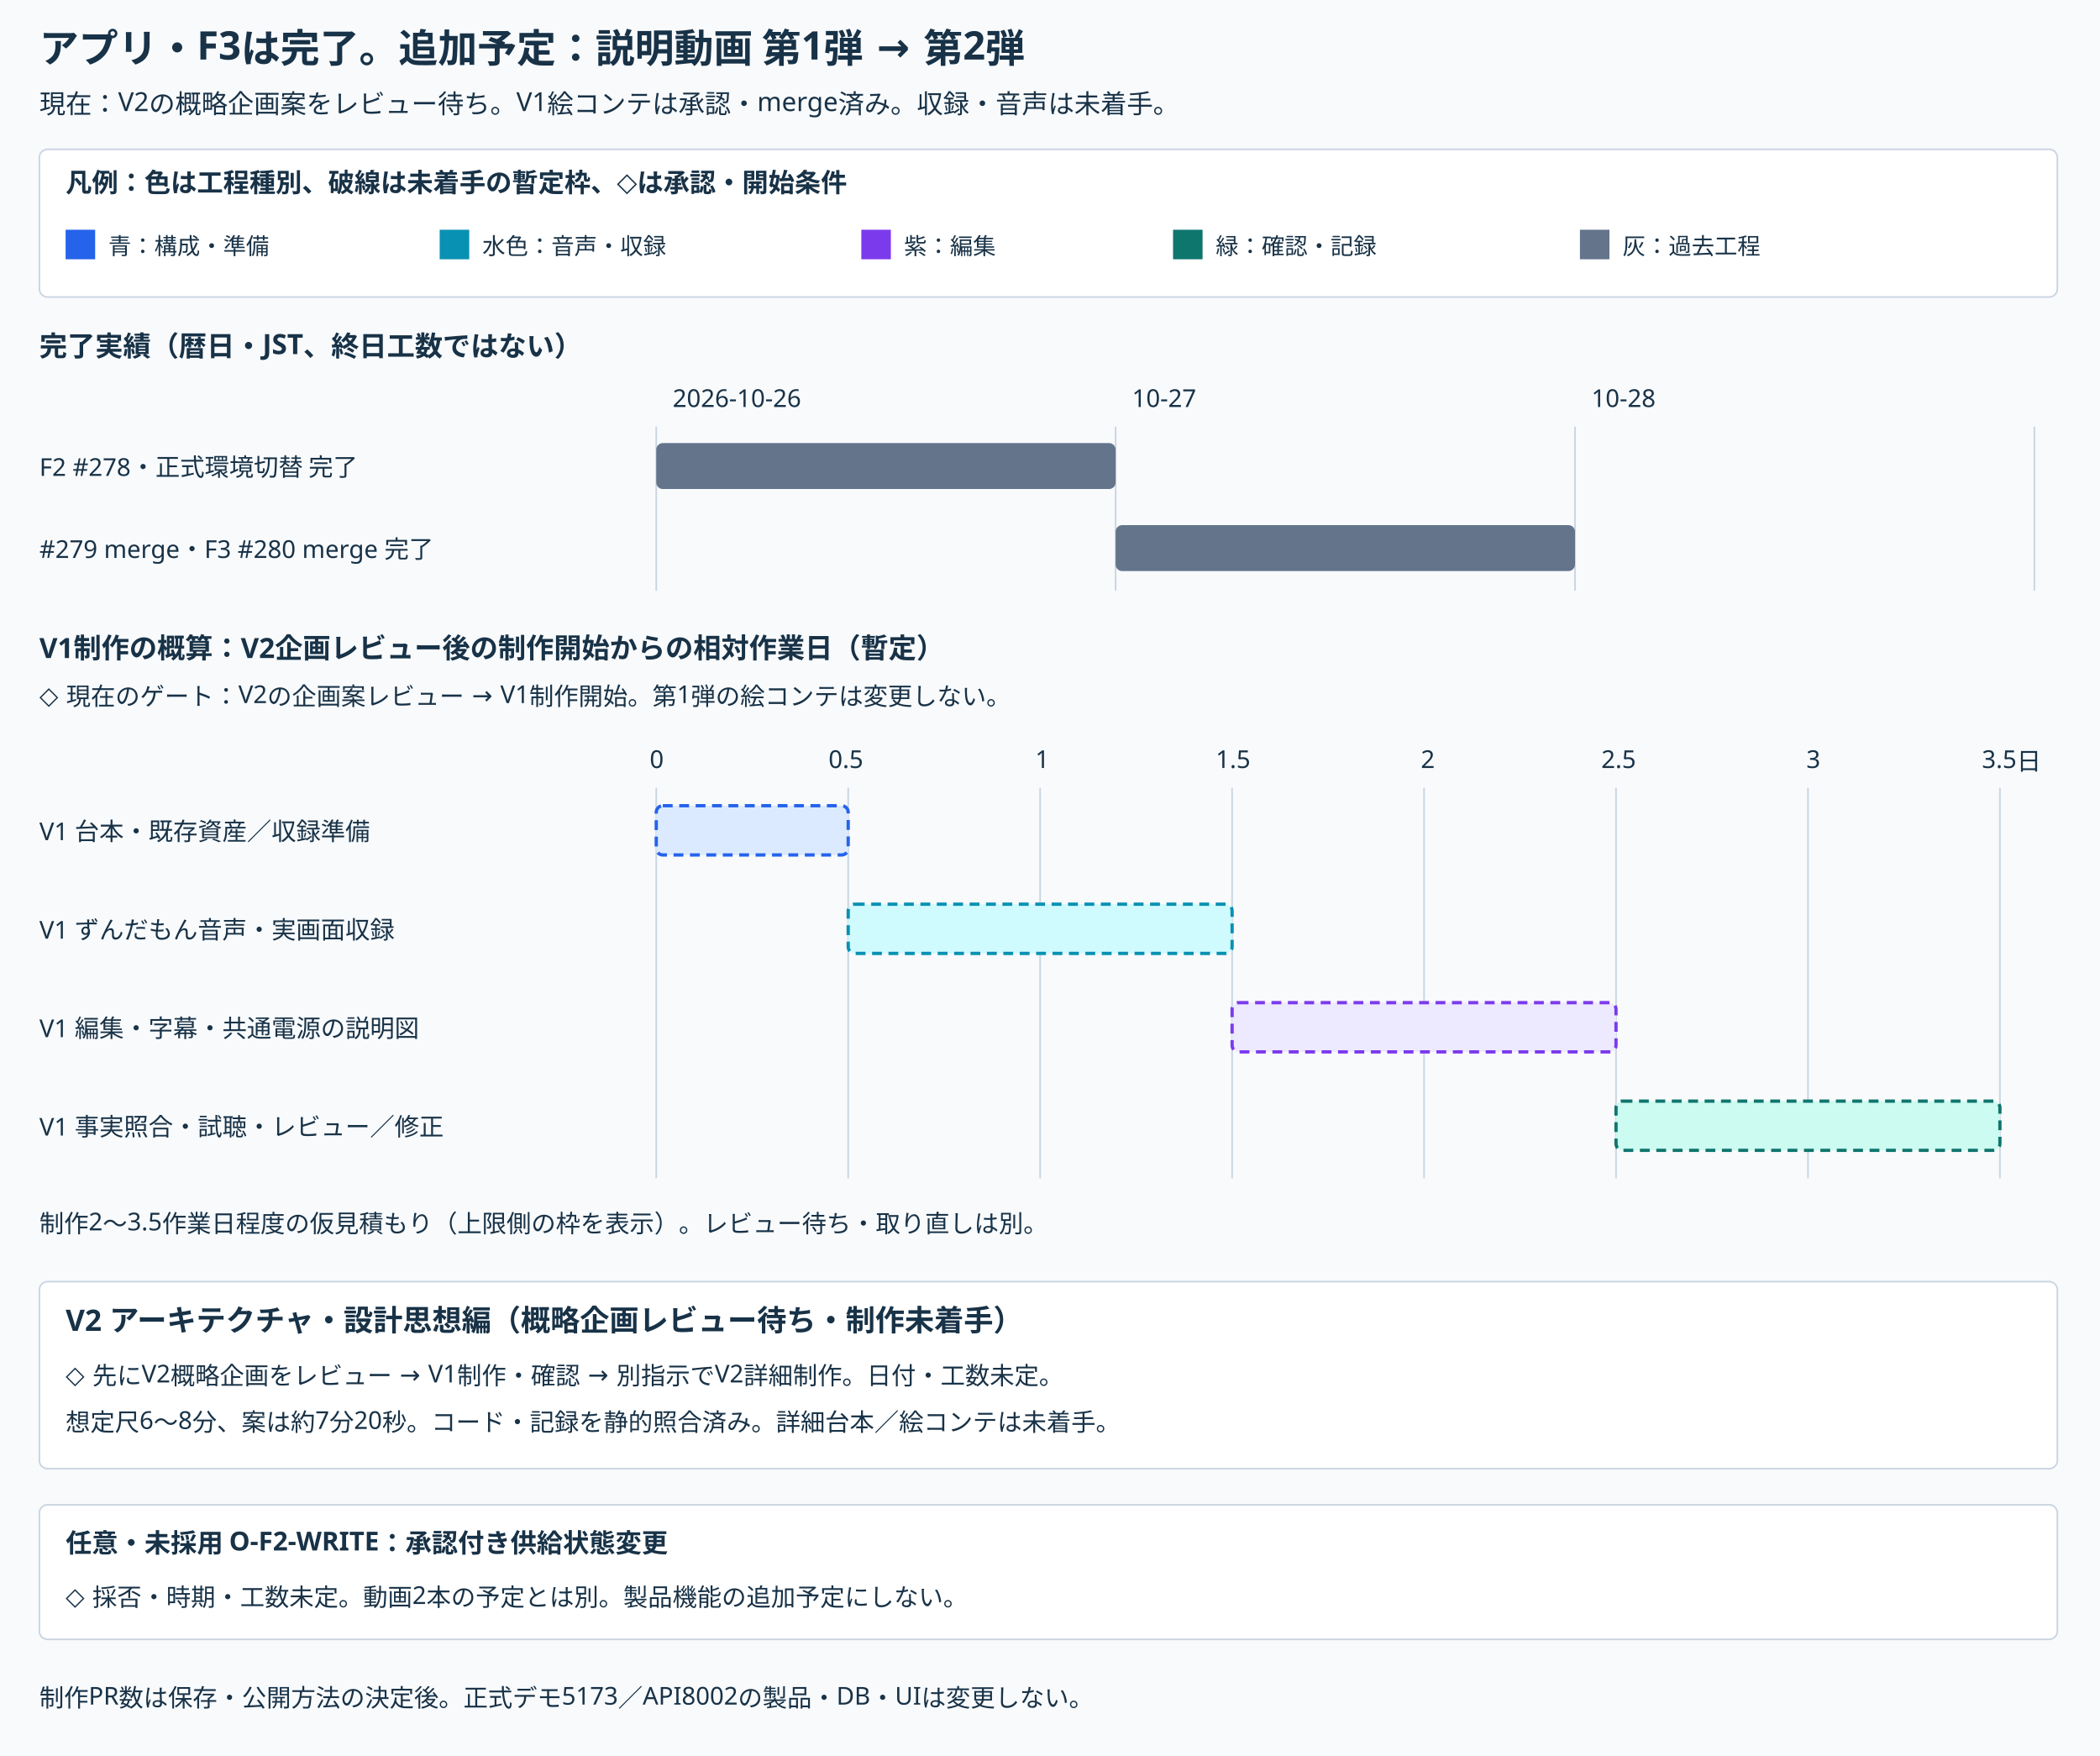
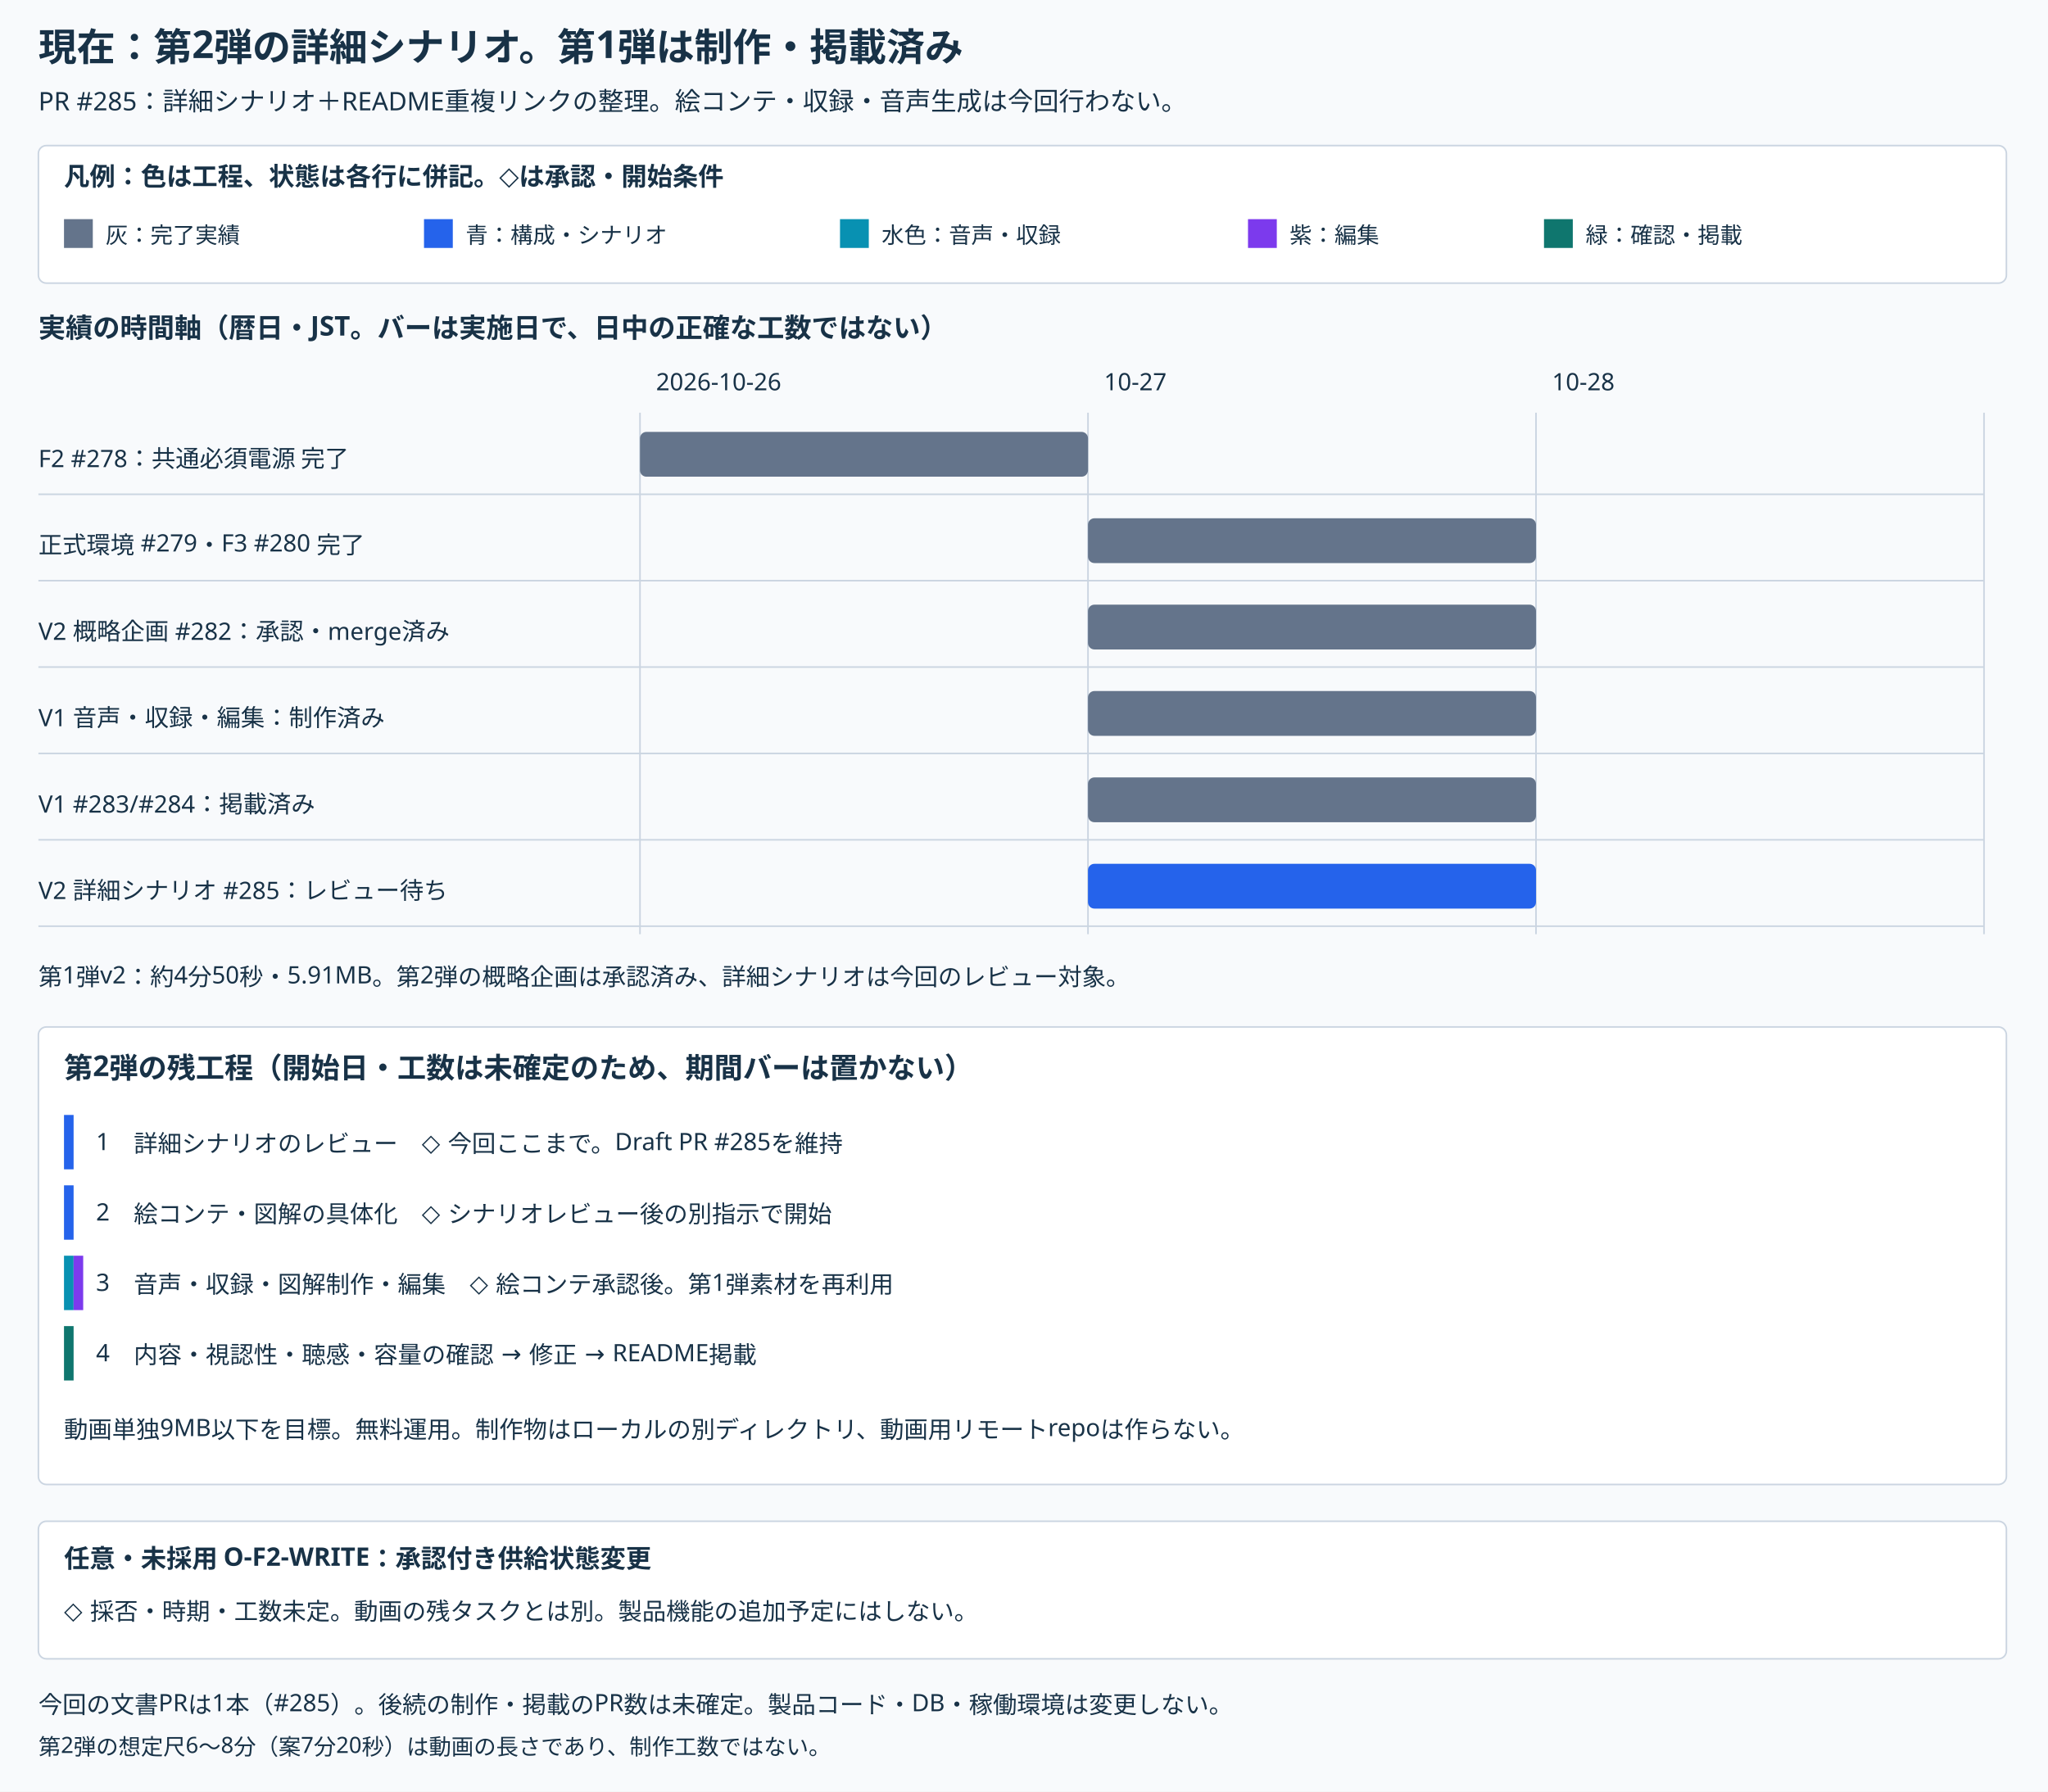
- <svg xmlns="http://www.w3.org/2000/svg" width="1280" height="1070" viewBox="0 0 1280 1070" role="img" aria-labelledby="title desc">
-   <rect width="1280" height="1070" fill="#f8fafc" />
+ <svg xmlns="http://www.w3.org/2000/svg" width="1280" height="1120" viewBox="0 0 1280 1120" role="img" aria-labelledby="title desc">
+   <rect width="1280" height="1120" fill="#f8fafc" />
  <g font-family="sans-serif" fill="#183247">
-     <text x="24" y="38" font-size="24" font-weight="bold">アプリ・F3は完了。追加予定：説明動画 第1弾 → 第2弾</text>
-     <text x="24" y="69" font-size="16">現在：V2の概略企画案をレビュー待ち。V1絵コンテは承認・merge済み。収録・音声は未着手。</text>
-     <rect x="24" y="91" width="1230" height="90" rx="5" fill="white" stroke="#cbd5e1" />
-     <text x="40" y="117" font-size="16" font-weight="bold">凡例：色は工程種別、破線は未着手の暫定枠、◇は承認・開始条件</text>
+     <text x="24" y="38" font-size="24" font-weight="bold">現在：第2弾の詳細シナリオ。第1弾は制作・掲載済み</text>
+     <text x="24" y="69" font-size="16">PR #285：詳細シナリオ＋README重複リンクの整理。絵コンテ・収録・音声生成は今回行わない。</text>
+     <rect x="24" y="91" width="1230" height="86" rx="5" fill="white" stroke="#cbd5e1" />
+     <text x="40" y="116" font-size="16" font-weight="bold">凡例：色は工程、状態は各行に併記。◇は承認・開始条件</text>
    <g font-size="14">
-       <rect x="40" y="140" width="18" height="18" fill="#2563eb" />
-       <text x="66" y="155">青：構成・準備</text>
-       <rect x="268" y="140" width="18" height="18" fill="#0891b2" />
-       <text x="294" y="155">水色：音声・収録</text>
-       <rect x="525" y="140" width="18" height="18" fill="#7c3aed" />
-       <text x="551" y="155">紫：編集</text>
-       <rect x="715" y="140" width="18" height="18" fill="#0f766e" />
-       <text x="741" y="155">緑：確認・記録</text>
-       <rect x="963" y="140" width="18" height="18" fill="#64748b" />
-       <text x="989" y="155">灰：過去工程</text>
+       <rect x="40" y="137" width="18" height="18" fill="#64748b" />
+       <text x="66" y="152">灰：完了実績</text>
+       <rect x="265" y="137" width="18" height="18" fill="#2563eb" />
+       <text x="291" y="152">青：構成・シナリオ</text>
+       <rect x="525" y="137" width="18" height="18" fill="#0891b2" />
+       <text x="551" y="152">水色：音声・収録</text>
+       <rect x="780" y="137" width="18" height="18" fill="#7c3aed" />
+       <text x="806" y="152">紫：編集</text>
+       <rect x="965" y="137" width="18" height="18" fill="#0f766e" />
+       <text x="991" y="152">緑：確認・掲載</text>
    </g>
-     <text x="24" y="217" font-size="17" font-weight="bold">完了実績（暦日・JST、終日工数ではない）</text>
+     <text x="24" y="211" font-size="17" font-weight="bold">実績の時間軸（暦日・JST。バーは実施日で、日中の正確な工数ではない）</text>
    <g font-size="15">
-       <text x="410" y="248">2026-10-26</text>
-       <text x="690" y="248">10-27</text>
-       <text x="970" y="248">10-28</text>
+       <text x="410" y="244">2026-10-26</text>
+       <text x="690" y="244">10-27</text>
+       <text x="970" y="244">10-28</text>
    </g>
    <g stroke="#cbd5e1">
-       <path d="M400 260V360 M680 260V360 M960 260V360 M1240 260V360" />
+       <path d="M400 258V584 M680 258V584 M960 258V584 M1240 258V584" />
+       <path d="M24 309H1240 M24 363H1240 M24 417H1240 M24 471H1240 M24 525H1240 M24 579H1240" />
    </g>
    <g font-size="15">
-       <text x="24" y="290">F2 #278・正式環境切替 完了</text>
+       <text x="24" y="292">F2 #278：共通必須電源 完了</text>
      <rect x="400" y="270" width="280" height="28" fill="#64748b" rx="4" />
-       <text x="24" y="340">#279 merge・F3 #280 merge 完了</text>
-       <rect x="680" y="320" width="280" height="28" fill="#64748b" rx="4" />
+       <text x="24" y="346">正式環境 #279・F3 #280 完了</text>
+       <rect x="680" y="324" width="280" height="28" fill="#64748b" rx="4" />
+       <text x="24" y="400">V2 概略企画 #282：承認・merge済み</text>
+       <rect x="680" y="378" width="280" height="28" fill="#64748b" rx="4" />
+       <text x="24" y="454">V1 音声・収録・編集：制作済み</text>
+       <rect x="680" y="432" width="280" height="28" fill="#64748b" rx="4" />
+       <text x="24" y="508">V1 #283/#284：掲載済み</text>
+       <rect x="680" y="486" width="280" height="28" fill="#64748b" rx="4" />
+       <text x="24" y="562">V2 詳細シナリオ #285：レビュー待ち</text>
+       <rect x="680" y="540" width="280" height="28" fill="#2563eb" rx="4" />
    </g>
-     <text x="24" y="401" font-size="17" font-weight="bold">V1制作の概算：V2企画レビュー後の制作開始からの相対作業日（暫定）</text>
-     <text x="24" y="429" font-size="15">◇ 現在のゲート：V2の企画案レビュー → V1制作開始。第1弾の絵コンテは変更しない。</text>
+     <text x="24" y="616" font-size="15">第1弾v2：約4分50秒・5.91MB。第2弾の概略企画は承認済み、詳細シナリオは今回のレビュー対象。</text>
+     <rect x="24" y="642" width="1230" height="286" rx="5" fill="white" stroke="#cbd5e1" />
+     <text x="40" y="674" font-size="18" font-weight="bold">第2弾の残工程（開始日・工数は未確定のため、期間バーは置かない）</text>
    <g font-size="15">
-       <text x="396" y="468">0</text>
-       <text x="505" y="468">0.5</text>
-       <text x="631" y="468">1</text>
-       <text x="741" y="468">1.5</text>
-       <text x="866" y="468">2</text>
-       <text x="976" y="468">2.5</text>
-       <text x="1101" y="468">3</text>
-       <text x="1208" y="468">3.5日</text>
+       <rect x="40" y="697" width="6" height="34" fill="#2563eb" />
+       <text x="60" y="719">1　詳細シナリオのレビュー　◇ 今回ここまで。Draft PR #285を維持</text>
+       <rect x="40" y="741" width="6" height="34" fill="#2563eb" />
+       <text x="60" y="763">2　絵コンテ・図解の具体化　◇ シナリオレビュー後の別指示で開始</text>
+       <rect x="40" y="785" width="6" height="34" fill="#0891b2" />
+       <rect x="46" y="785" width="6" height="34" fill="#7c3aed" />
+       <text x="60" y="807">3　音声・収録・図解制作・編集　◇ 絵コンテ承認後。第1弾素材を再利用</text>
+       <rect x="40" y="829" width="6" height="34" fill="#0f766e" />
+       <text x="60" y="851">4　内容・視認性・聴感・容量の確認 → 修正 → README掲載</text>
+       <text x="40" y="899">動画単独9MB以下を目標。無料運用。制作物はローカルの別ディレクトリ、動画用リモートrepoは作らない。</text>
    </g>
-     <g stroke="#cbd5e1">
-       <path d="M400 480V718 M517 480V718 M634 480V718 M751 480V718 M868 480V718 M985 480V718 M1102 480V718 M1219 480V718" />
-     </g>
-     <g font-size="15" fill-opacity="1">
-       <text x="24" y="512">V1 台本・既存資産／収録準備</text>
-       <rect x="400" y="491" width="117" height="30" fill="#dbeafe" stroke="#2563eb" stroke-width="2" stroke-dasharray="6 4" rx="4" />
-       <text x="24" y="572">V1 ずんだもん音声・実画面収録</text>
-       <rect x="517" y="551" width="234" height="30" fill="#cffafe" stroke="#0891b2" stroke-width="2" stroke-dasharray="6 4" rx="4" />
-       <text x="24" y="632">V1 編集・字幕・共通電源の説明図</text>
-       <rect x="751" y="611" width="234" height="30" fill="#ede9fe" stroke="#7c3aed" stroke-width="2" stroke-dasharray="6 4" rx="4" />
-       <text x="24" y="692">V1 事実照合・試聴・レビュー／修正</text>
-       <rect x="985" y="671" width="234" height="30" fill="#ccfbf1" stroke="#0f766e" stroke-width="2" stroke-dasharray="6 4" rx="4" />
-     </g>
-     <text x="24" y="751" font-size="15">制作2〜3.5作業日程度の仮見積もり（上限側の枠を表示）。レビュー待ち・取り直しは別。</text>
-     <rect x="24" y="781" width="1230" height="114" rx="5" fill="white" stroke="#cbd5e1" />
-     <text x="40" y="811" font-size="18" font-weight="bold">V2 アーキテクチャ・設計思想編（概略企画レビュー待ち・制作未着手）</text>
-     <text x="40" y="843" font-size="15">◇ 先にV2概略企画をレビュー → V1制作・確認 → 別指示でV2詳細制作。日付・工数未定。</text>
-     <text x="40" y="872" font-size="15">想定尺6〜8分、案は約7分20秒。コード・記録を静的照合済み。詳細台本／絵コンテは未着手。</text>
-     <rect x="24" y="917" width="1230" height="82" rx="5" fill="white" stroke="#cbd5e1" />
-     <text x="40" y="946" font-size="16" font-weight="bold">任意・未採用 O-F2-WRITE：承認付き供給状態変更</text>
-     <text x="40" y="978" font-size="15">◇ 採否・時期・工数未定。動画2本の予定とは別。製品機能の追加予定にしない。</text>
-     <text x="24" y="1040" font-size="15">制作PR数は保存・公開方法の決定後。正式デモ5173／API8002の製品・DB・UIは変更しない。</text>
+     <rect x="24" y="951" width="1230" height="86" rx="5" fill="white" stroke="#cbd5e1" />
+     <text x="40" y="980" font-size="16" font-weight="bold">任意・未採用 O-F2-WRITE：承認付き供給状態変更</text>
+     <text x="40" y="1012" font-size="15">◇ 採否・時期・工数未定。動画の残タスクとは別。製品機能の追加予定にはしない。</text>
+     <text x="24" y="1071" font-size="15">今回の文書PRは1本（#285）。後続の制作・掲載のPR数は未確定。製品コード・DB・稼働環境は変更しない。</text>
+     <text x="24" y="1097" font-size="14">第2弾の想定尺6〜8分（案7分20秒）は動画の長さであり、制作工数ではない。</text>
  </g>
</svg>
